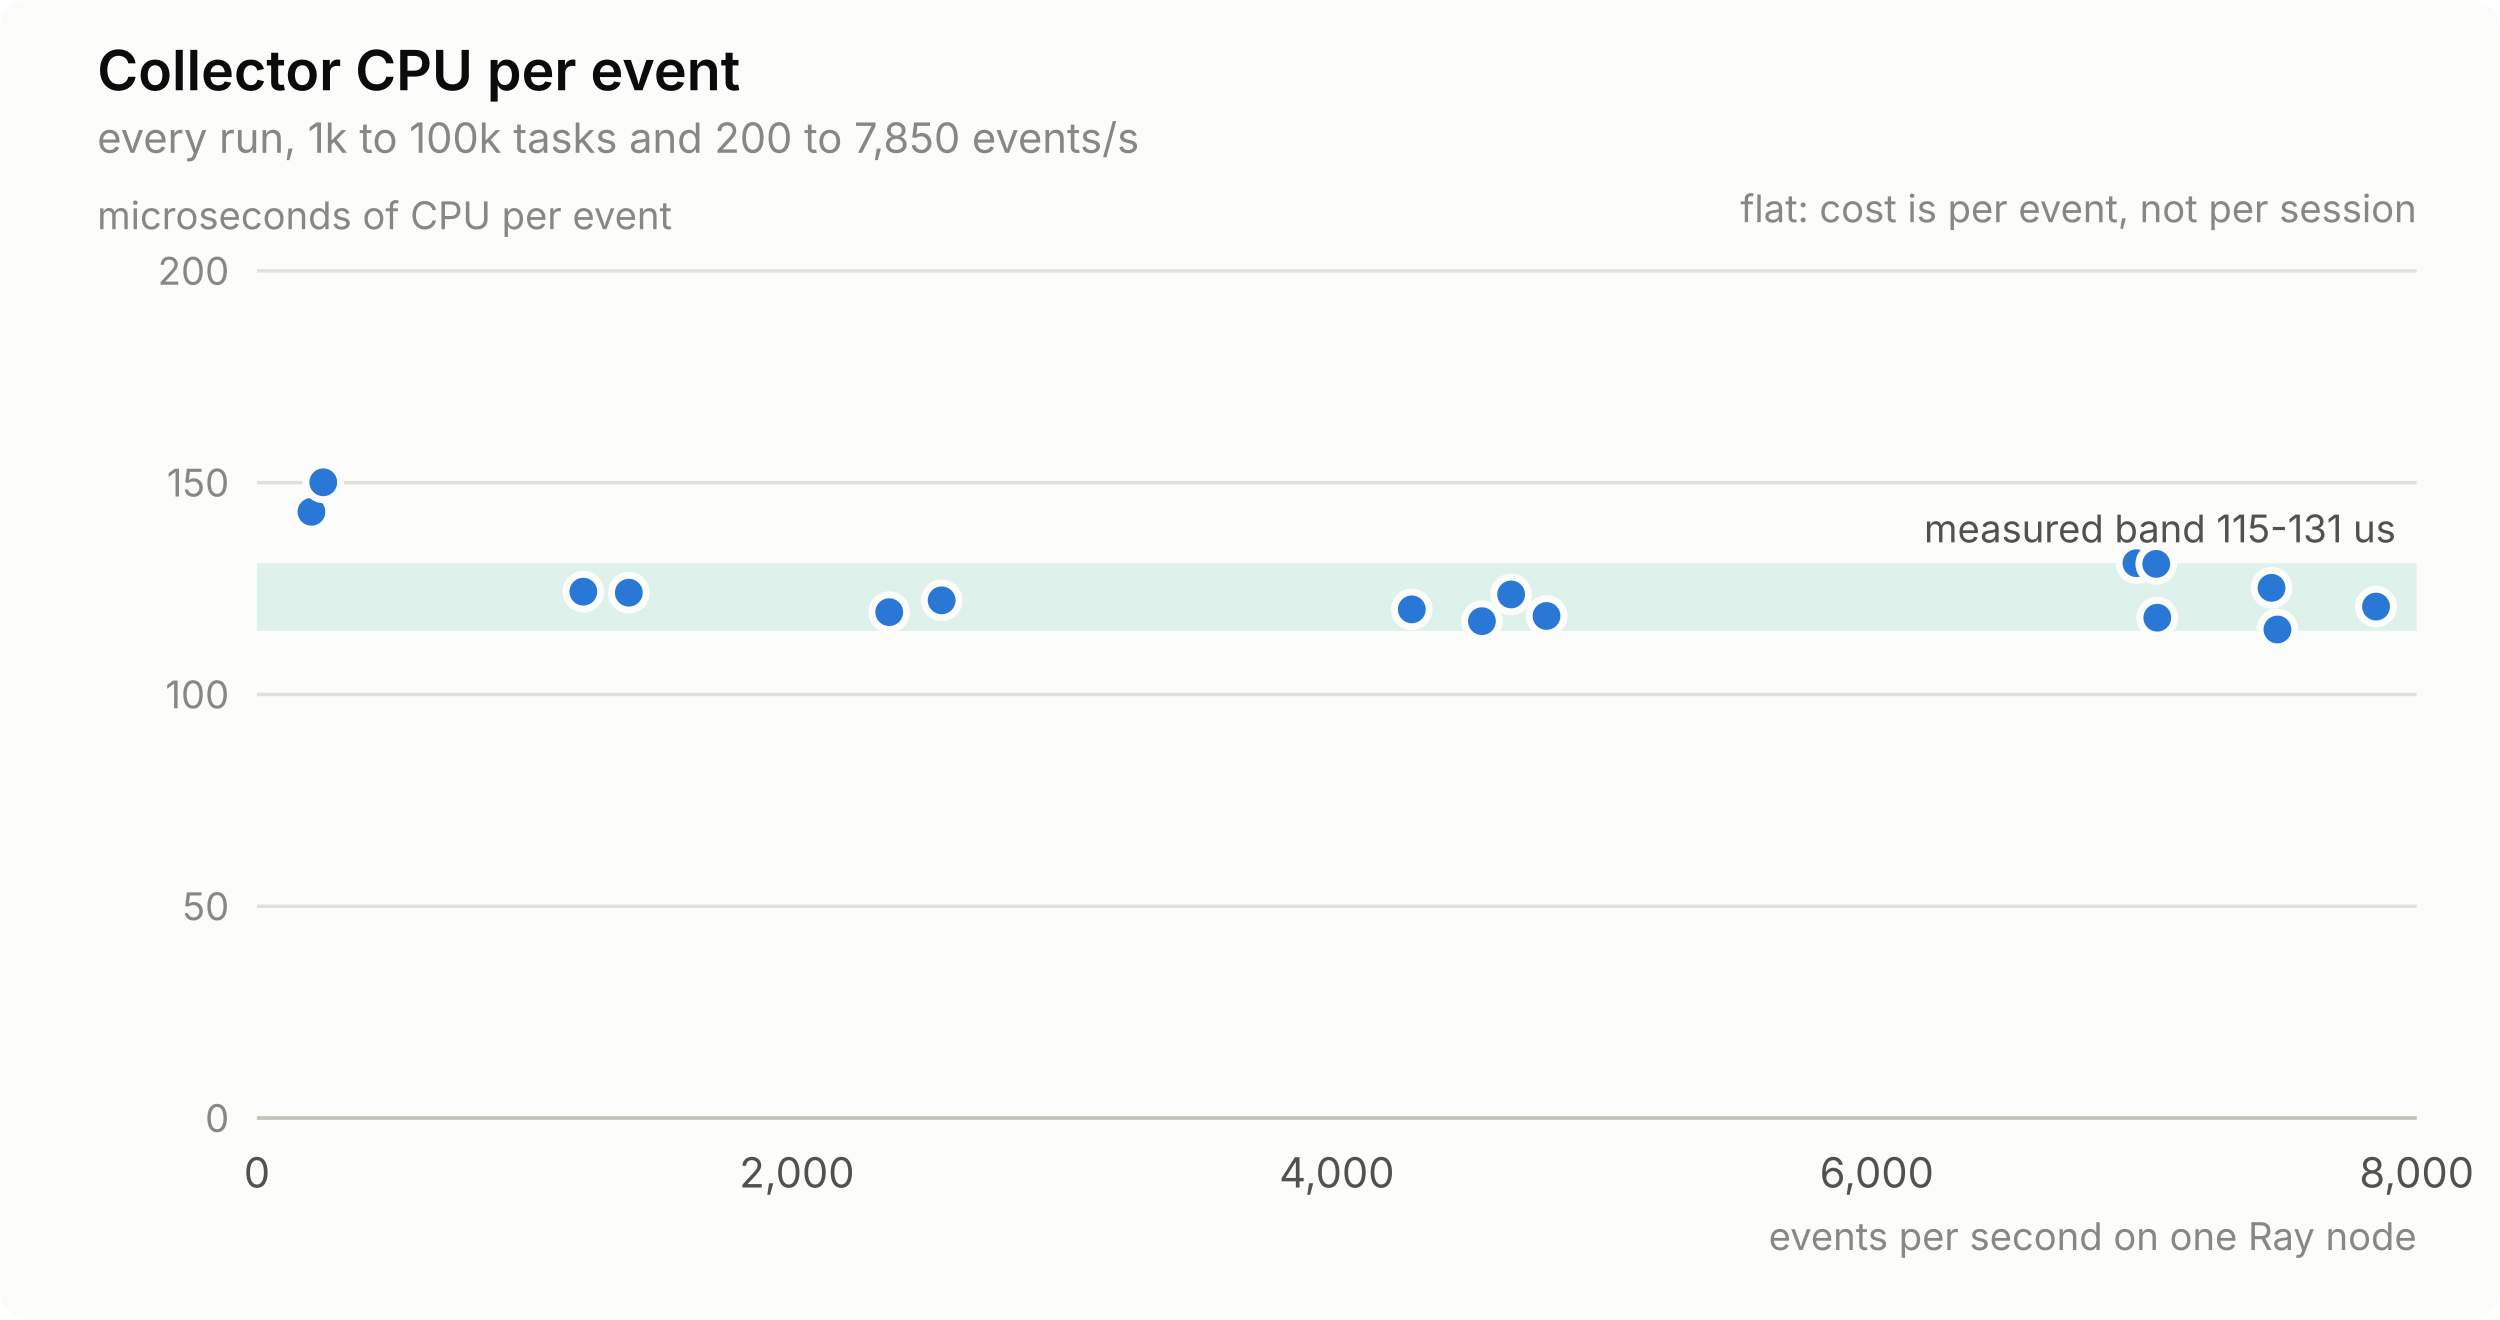
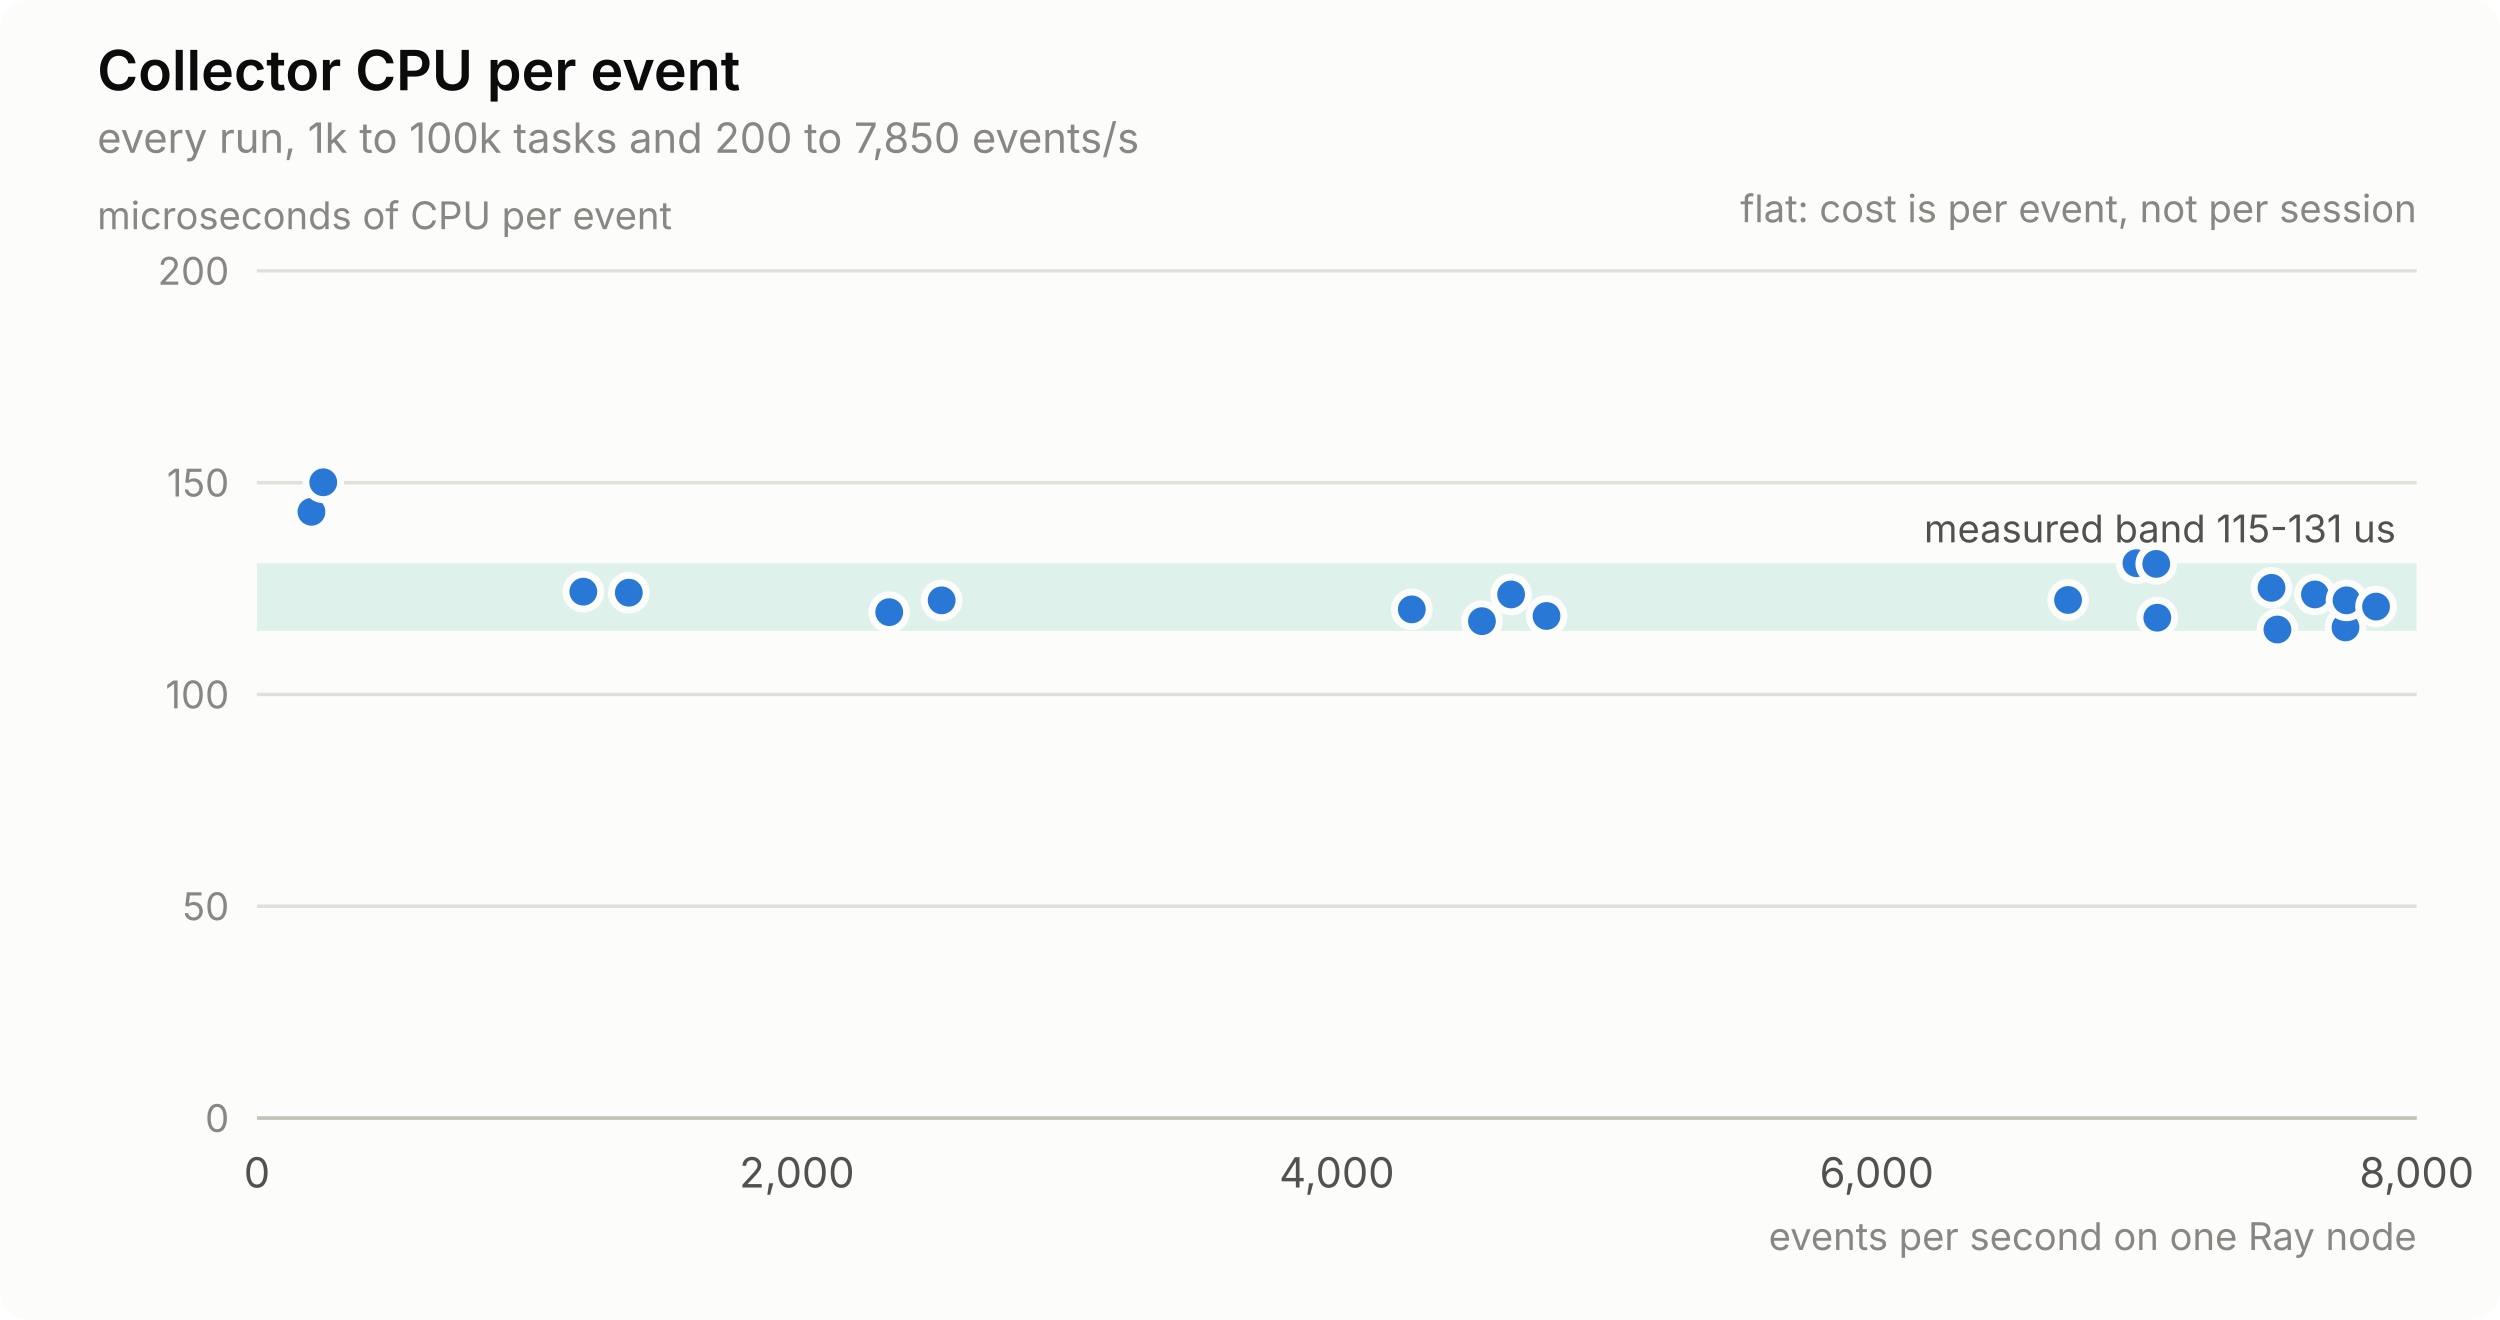
<svg xmlns="http://www.w3.org/2000/svg" viewBox="0 0 720 380" width="720" height="380" role="img">
  <rect width="720" height="380" fill="#fcfcfb" rx="8" />
  <text x="28" y="26" font-family="system-ui,-apple-system,'Segoe UI',sans-serif" font-size="16" font-weight="600" fill="#0b0b0b">Collector CPU per event</text>
  <text x="28" y="44" font-family="system-ui,-apple-system,'Segoe UI',sans-serif" font-size="12" fill="#898781">every run, 1k to 100k tasks and 200 to 7,850 events/s</text>
  <line x1="74" y1="322.0" x2="696" y2="322.0" stroke="#e1e0d9" stroke-width="1" />
  <text x="66" y="326.0" text-anchor="end" font-family="system-ui,-apple-system,'Segoe UI',sans-serif" font-size="11" fill="#898781" font-variant-numeric="tabular-nums">0</text>
  <line x1="74" y1="261.0" x2="696" y2="261.0" stroke="#e1e0d9" stroke-width="1" />
  <text x="66" y="265.0" text-anchor="end" font-family="system-ui,-apple-system,'Segoe UI',sans-serif" font-size="11" fill="#898781" font-variant-numeric="tabular-nums">50</text>
  <line x1="74" y1="200.0" x2="696" y2="200.0" stroke="#e1e0d9" stroke-width="1" />
  <text x="66" y="204.0" text-anchor="end" font-family="system-ui,-apple-system,'Segoe UI',sans-serif" font-size="11" fill="#898781" font-variant-numeric="tabular-nums">100</text>
  <line x1="74" y1="139.0" x2="696" y2="139.0" stroke="#e1e0d9" stroke-width="1" />
  <text x="66" y="143.0" text-anchor="end" font-family="system-ui,-apple-system,'Segoe UI',sans-serif" font-size="11" fill="#898781" font-variant-numeric="tabular-nums">150</text>
  <line x1="74" y1="78.0" x2="696" y2="78.0" stroke="#e1e0d9" stroke-width="1" />
  <text x="66" y="82.0" text-anchor="end" font-family="system-ui,-apple-system,'Segoe UI',sans-serif" font-size="11" fill="#898781" font-variant-numeric="tabular-nums">200</text>
  <line x1="74" y1="322" x2="696" y2="322" stroke="#c3c2b7" stroke-width="1" />
  <text x="28" y="66" font-family="system-ui,-apple-system,'Segoe UI',sans-serif" font-size="11" fill="#898781">microseconds of CPU per event</text>
  <text x="136.2" y="342.0" text-anchor="middle" font-family="system-ui,-apple-system,'Segoe UI',sans-serif" font-size="12" fill="#52514e" />
  <text x="260.6" y="342.0" text-anchor="middle" font-family="system-ui,-apple-system,'Segoe UI',sans-serif" font-size="12" fill="#52514e" />
  <text x="385.0" y="342.0" text-anchor="middle" font-family="system-ui,-apple-system,'Segoe UI',sans-serif" font-size="12" fill="#52514e" />
  <text x="509.4" y="342.0" text-anchor="middle" font-family="system-ui,-apple-system,'Segoe UI',sans-serif" font-size="12" fill="#52514e" />
  <text x="633.8" y="342.0" text-anchor="middle" font-family="system-ui,-apple-system,'Segoe UI',sans-serif" font-size="12" fill="#52514e" />
  <text x="74.0" y="342.0" text-anchor="middle" font-family="system-ui,-apple-system,'Segoe UI',sans-serif" font-size="12" fill="#52514e" font-variant-numeric="tabular-nums">0</text>
  <text x="229.5" y="342.0" text-anchor="middle" font-family="system-ui,-apple-system,'Segoe UI',sans-serif" font-size="12" fill="#52514e" font-variant-numeric="tabular-nums">2,000</text>
  <text x="385.0" y="342.0" text-anchor="middle" font-family="system-ui,-apple-system,'Segoe UI',sans-serif" font-size="12" fill="#52514e" font-variant-numeric="tabular-nums">4,000</text>
  <text x="540.5" y="342.0" text-anchor="middle" font-family="system-ui,-apple-system,'Segoe UI',sans-serif" font-size="12" fill="#52514e" font-variant-numeric="tabular-nums">6,000</text>
  <text x="696.0" y="342.0" text-anchor="middle" font-family="system-ui,-apple-system,'Segoe UI',sans-serif" font-size="12" fill="#52514e" font-variant-numeric="tabular-nums">8,000</text>
  <text x="696" y="360.0" text-anchor="end" font-family="system-ui,-apple-system,'Segoe UI',sans-serif" font-size="11" fill="#898781">events per second on one Ray node</text>
  <rect x="74" y="162.2" width="622" height="19.5" fill="#1baf7a" opacity="0.13" />
  <text x="690" y="156.2" text-anchor="end" font-family="system-ui,-apple-system,'Segoe UI',sans-serif" font-size="11" fill="#52514e">measured band 115-131 us</text>
  <circle cx="89.7" cy="147.4" r="5" fill="#2a78d6" stroke="#fcfcfb" stroke-width="2" />
  <circle cx="93.1" cy="138.9" r="5" fill="#2a78d6" stroke="#fcfcfb" stroke-width="2" />
  <circle cx="168.0" cy="170.4" r="5" fill="#2a78d6" stroke="#fcfcfb" stroke-width="2" />
  <circle cx="181.1" cy="170.7" r="5" fill="#2a78d6" stroke="#fcfcfb" stroke-width="2" />
  <circle cx="256.1" cy="176.3" r="5" fill="#2a78d6" stroke="#fcfcfb" stroke-width="2" />
  <circle cx="271.2" cy="172.9" r="5" fill="#2a78d6" stroke="#fcfcfb" stroke-width="2" />
  <circle cx="406.6" cy="175.5" r="5" fill="#2a78d6" stroke="#fcfcfb" stroke-width="2" />
  <circle cx="426.8" cy="178.9" r="5" fill="#2a78d6" stroke="#fcfcfb" stroke-width="2" />
  <circle cx="435.2" cy="171.2" r="5" fill="#2a78d6" stroke="#fcfcfb" stroke-width="2" />
  <circle cx="445.4" cy="177.4" r="5" fill="#2a78d6" stroke="#fcfcfb" stroke-width="2" />
+   <circle cx="595.6" cy="172.8" r="5" fill="#2a78d6" stroke="#fcfcfb" stroke-width="2" />
  <circle cx="615.3" cy="162.2" r="5" fill="#2a78d6" stroke="#fcfcfb" stroke-width="2" />
  <circle cx="621.0" cy="162.4" r="5" fill="#2a78d6" stroke="#fcfcfb" stroke-width="2" />
  <circle cx="621.3" cy="177.9" r="5" fill="#2a78d6" stroke="#fcfcfb" stroke-width="2" />
  <circle cx="654.2" cy="169.3" r="5" fill="#2a78d6" stroke="#fcfcfb" stroke-width="2" />
  <circle cx="655.9" cy="181.3" r="5" fill="#2a78d6" stroke="#fcfcfb" stroke-width="2" />
+   <circle cx="666.7" cy="171.2" r="5" fill="#2a78d6" stroke="#fcfcfb" stroke-width="2" />
+   <circle cx="675.5" cy="180.7" r="5" fill="#2a78d6" stroke="#fcfcfb" stroke-width="2" />
+   <circle cx="675.8" cy="172.9" r="5" fill="#2a78d6" stroke="#fcfcfb" stroke-width="2" />
  <circle cx="684.3" cy="174.7" r="5" fill="#2a78d6" stroke="#fcfcfb" stroke-width="2" />
  <text x="696" y="64" text-anchor="end" font-family="system-ui,-apple-system,'Segoe UI',sans-serif" font-size="11" fill="#898781">flat: cost is per event, not per session</text>
</svg>
